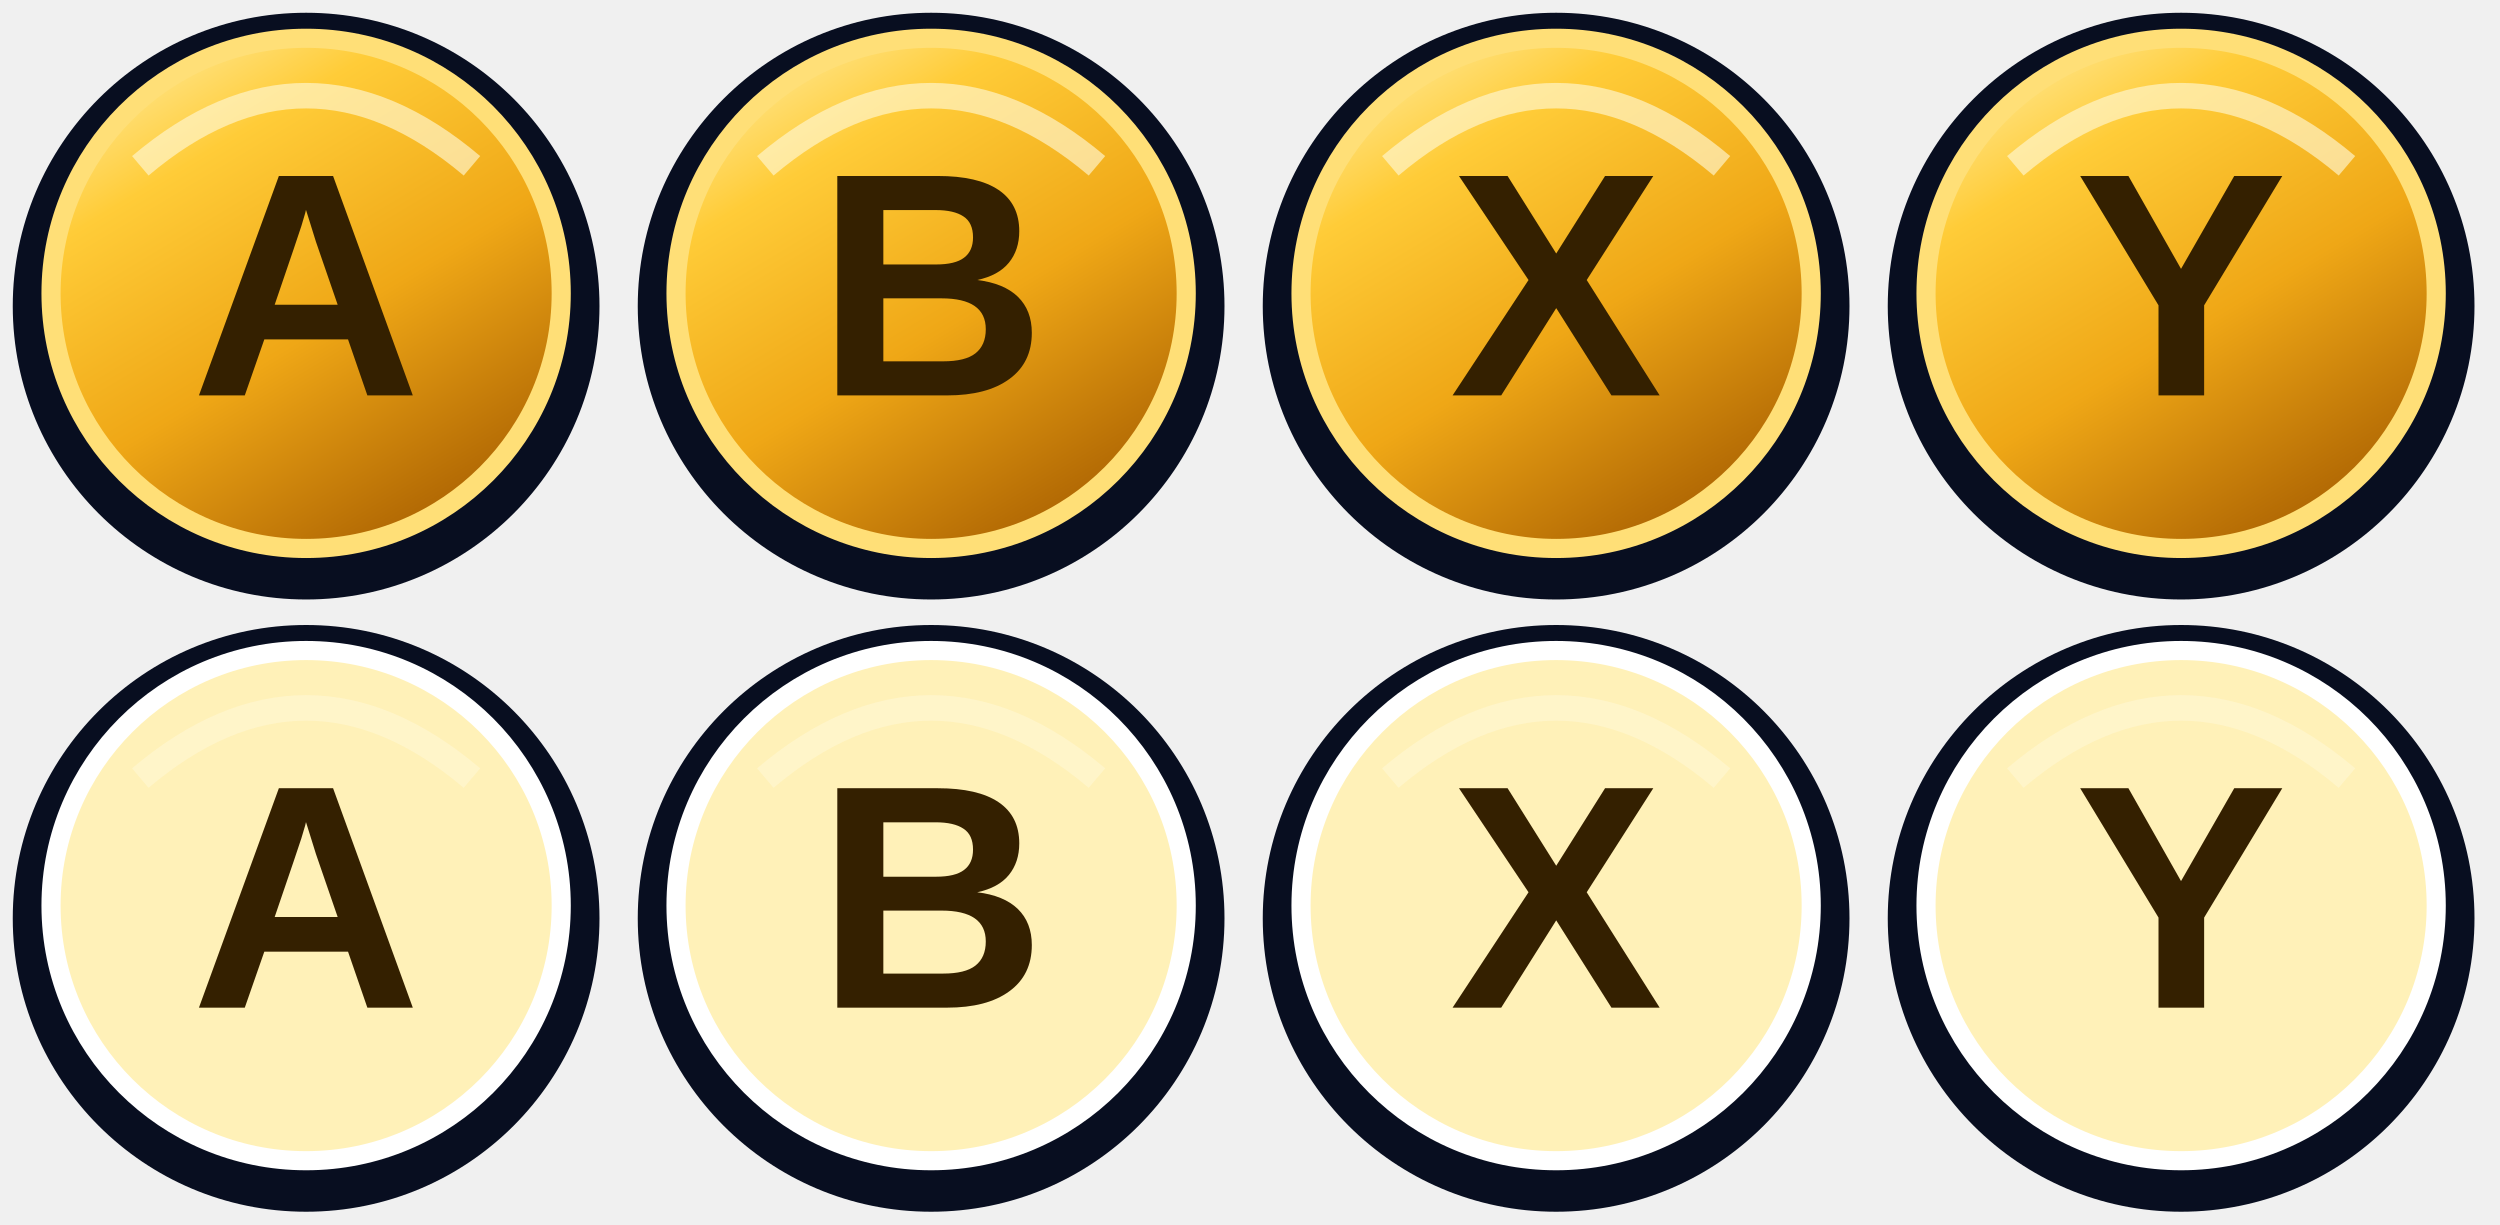
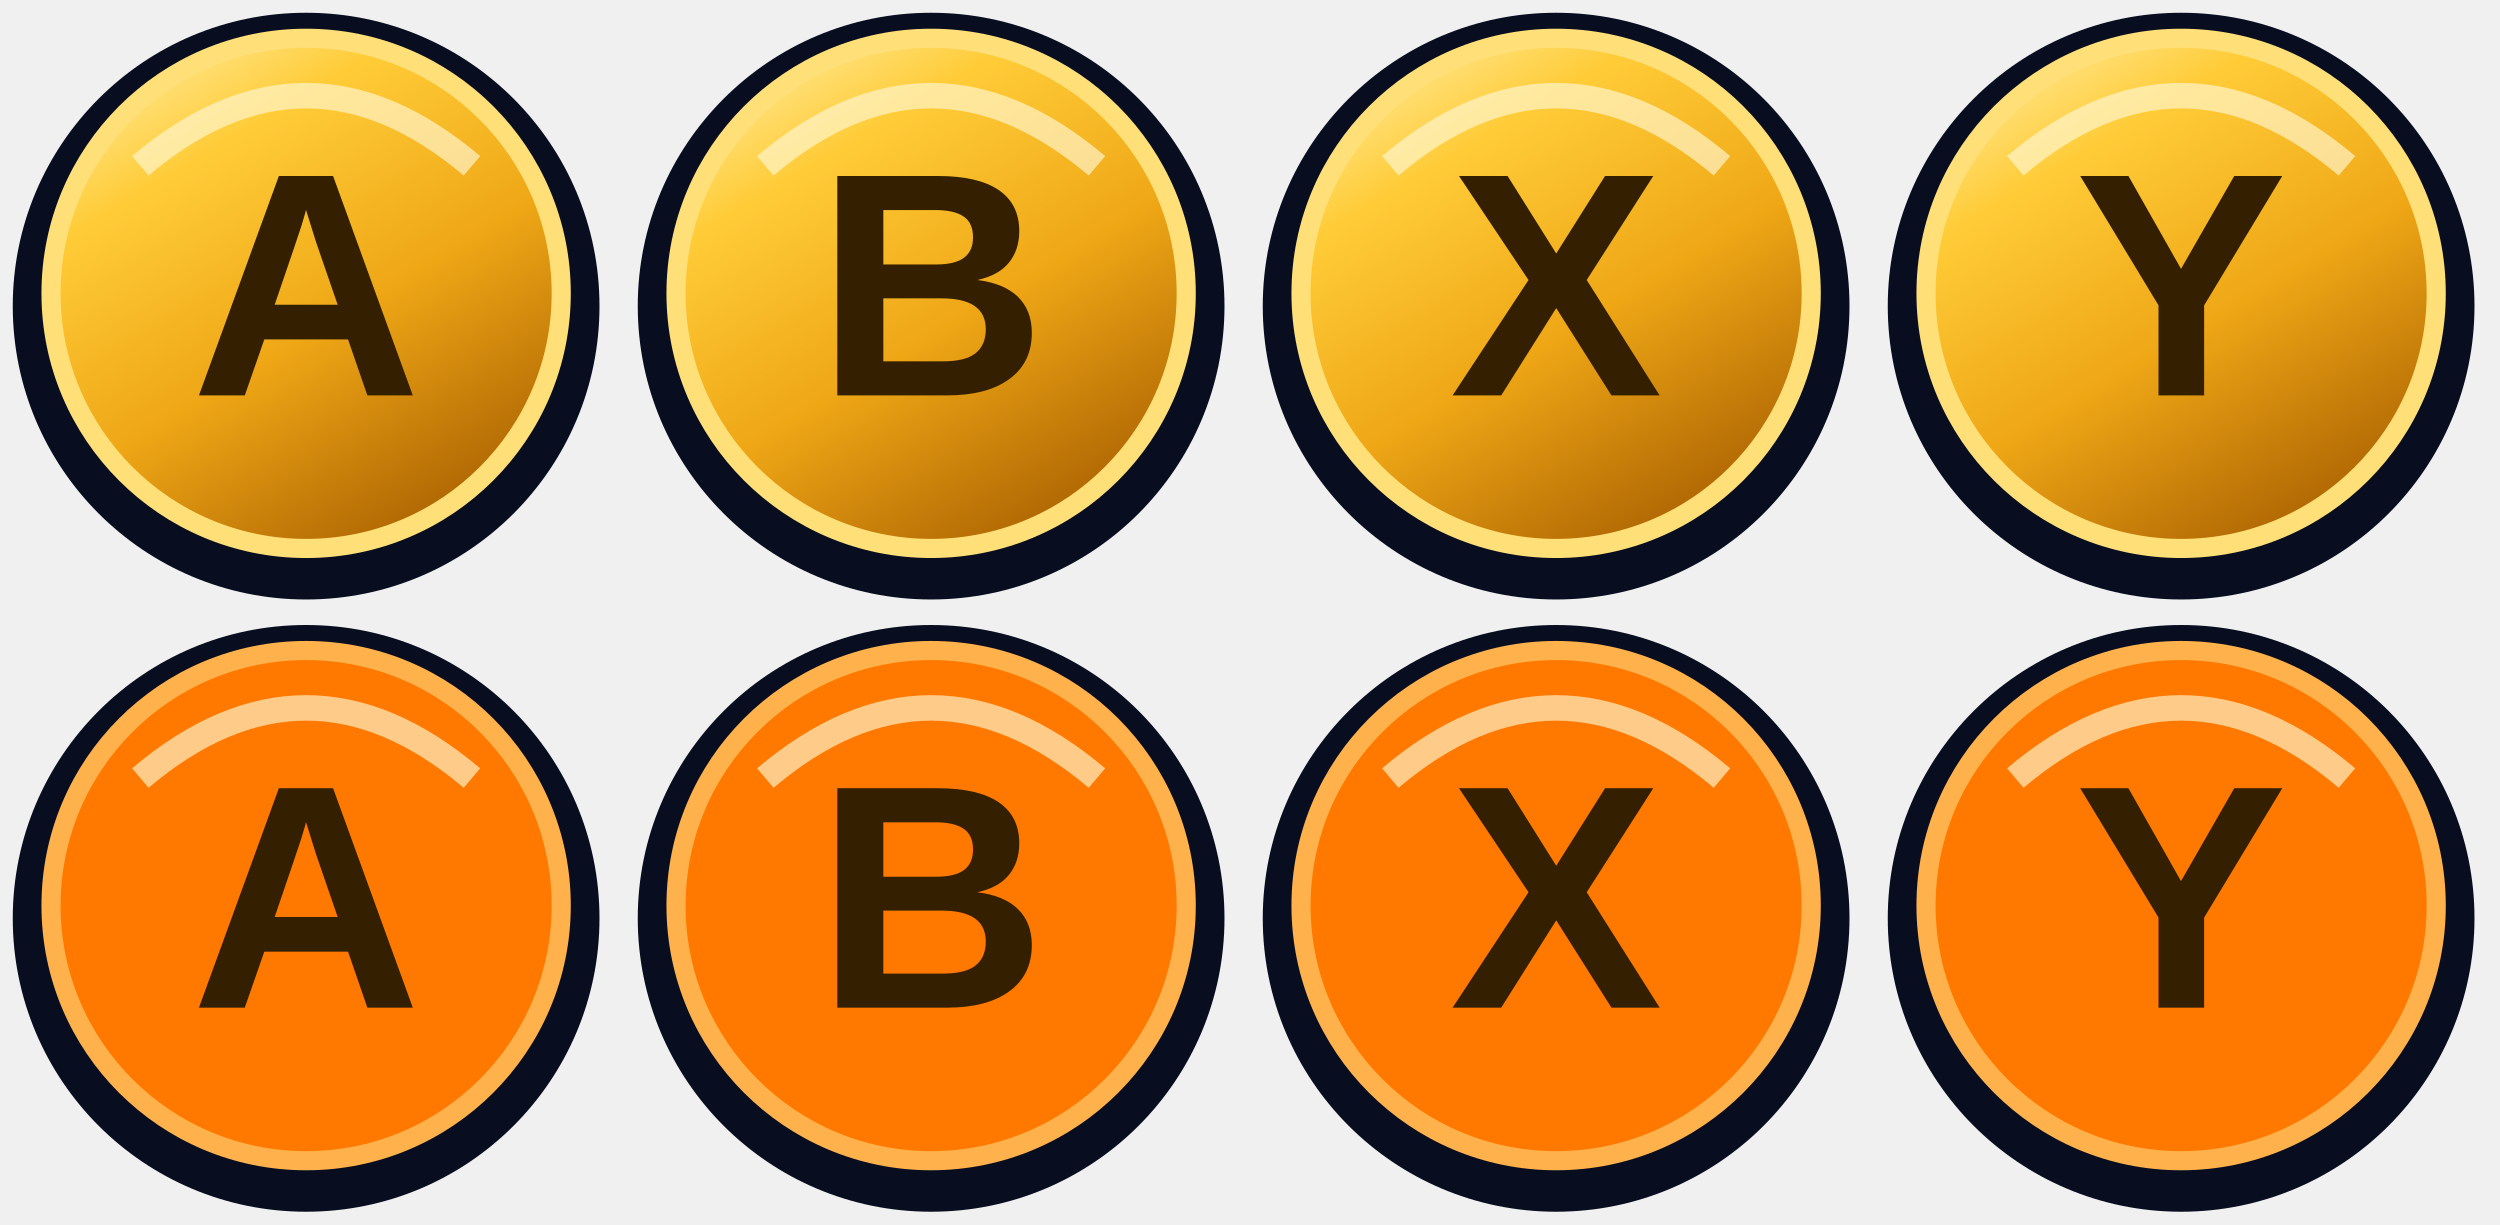
<svg xmlns="http://www.w3.org/2000/svg" width="196" height="96" viewBox="0 0 196 96">
  <defs>
    <linearGradient id="g" x2=".6" y2="1">
      <stop stop-color="#fff4ba" />
      <stop offset=".3" stop-color="#ffcc38" />
      <stop offset=".65" stop-color="#efa716" />
      <stop offset="1" stop-color="#b36a04" />
    </linearGradient>
  </defs>
  <circle cx="24" cy="24" r="23" fill="#080e20" />
  <circle cx="24" cy="23" r="20" fill="url(#g)" stroke="#ffdf77" stroke-width="1.5" />
  <path d="M11 13 Q24 2 37 13" fill="none" stroke="#fff7d3" stroke-width="2" opacity=".65" />
  <text x="24" y="31" text-anchor="middle" font-family="Arial,sans-serif" font-size="25" font-weight="700" fill="#342000">A</text>
  <circle cx="73" cy="24" r="23" fill="#080e20" />
  <circle cx="73" cy="23" r="20" fill="url(#g)" stroke="#ffdf77" stroke-width="1.5" />
  <path d="M60 13 Q73 2 86 13" fill="none" stroke="#fff7d3" stroke-width="2" opacity=".65" />
  <text x="73" y="31" text-anchor="middle" font-family="Arial,sans-serif" font-size="25" font-weight="700" fill="#342000">B</text>
  <circle cx="122" cy="24" r="23" fill="#080e20" />
  <circle cx="122" cy="23" r="20" fill="url(#g)" stroke="#ffdf77" stroke-width="1.5" />
  <path d="M109 13 Q122 2 135 13" fill="none" stroke="#fff7d3" stroke-width="2" opacity=".65" />
  <text x="122" y="31" text-anchor="middle" font-family="Arial,sans-serif" font-size="25" font-weight="700" fill="#342000">X</text>
  <circle cx="171" cy="24" r="23" fill="#080e20" />
  <circle cx="171" cy="23" r="20" fill="url(#g)" stroke="#ffdf77" stroke-width="1.5" />
  <path d="M158 13 Q171 2 184 13" fill="none" stroke="#fff7d3" stroke-width="2" opacity=".65" />
  <text x="171" y="31" text-anchor="middle" font-family="Arial,sans-serif" font-size="25" font-weight="700" fill="#342000">Y</text>
  <circle cx="24" cy="72" r="23" fill="#080e20" />
-   <circle cx="24" cy="71" r="20" fill="#fff1b8" stroke="#ffffff" stroke-width="1.5" />
+   <circle cx="24" cy="71" r="20" fill="#ff7900" stroke="#ffb14b" stroke-width="1.5" />
  <path d="M11 61 Q24 50 37 61" fill="none" stroke="#fff7d3" stroke-width="2" opacity=".65" />
  <text x="24" y="79" text-anchor="middle" font-family="Arial,sans-serif" font-size="25" font-weight="700" fill="#342000">A</text>
  <circle cx="73" cy="72" r="23" fill="#080e20" />
-   <circle cx="73" cy="71" r="20" fill="#fff1b8" stroke="#ffffff" stroke-width="1.5" />
+   <circle cx="73" cy="71" r="20" fill="#ff7900" stroke="#ffb14b" stroke-width="1.5" />
  <path d="M60 61 Q73 50 86 61" fill="none" stroke="#fff7d3" stroke-width="2" opacity=".65" />
  <text x="73" y="79" text-anchor="middle" font-family="Arial,sans-serif" font-size="25" font-weight="700" fill="#342000">B</text>
  <circle cx="122" cy="72" r="23" fill="#080e20" />
-   <circle cx="122" cy="71" r="20" fill="#fff1b8" stroke="#ffffff" stroke-width="1.5" />
+   <circle cx="122" cy="71" r="20" fill="#ff7900" stroke="#ffb14b" stroke-width="1.5" />
  <path d="M109 61 Q122 50 135 61" fill="none" stroke="#fff7d3" stroke-width="2" opacity=".65" />
  <text x="122" y="79" text-anchor="middle" font-family="Arial,sans-serif" font-size="25" font-weight="700" fill="#342000">X</text>
  <circle cx="171" cy="72" r="23" fill="#080e20" />
-   <circle cx="171" cy="71" r="20" fill="#fff1b8" stroke="#ffffff" stroke-width="1.5" />
+   <circle cx="171" cy="71" r="20" fill="#ff7900" stroke="#ffb14b" stroke-width="1.5" />
  <path d="M158 61 Q171 50 184 61" fill="none" stroke="#fff7d3" stroke-width="2" opacity=".65" />
  <text x="171" y="79" text-anchor="middle" font-family="Arial,sans-serif" font-size="25" font-weight="700" fill="#342000">Y</text>
</svg>
